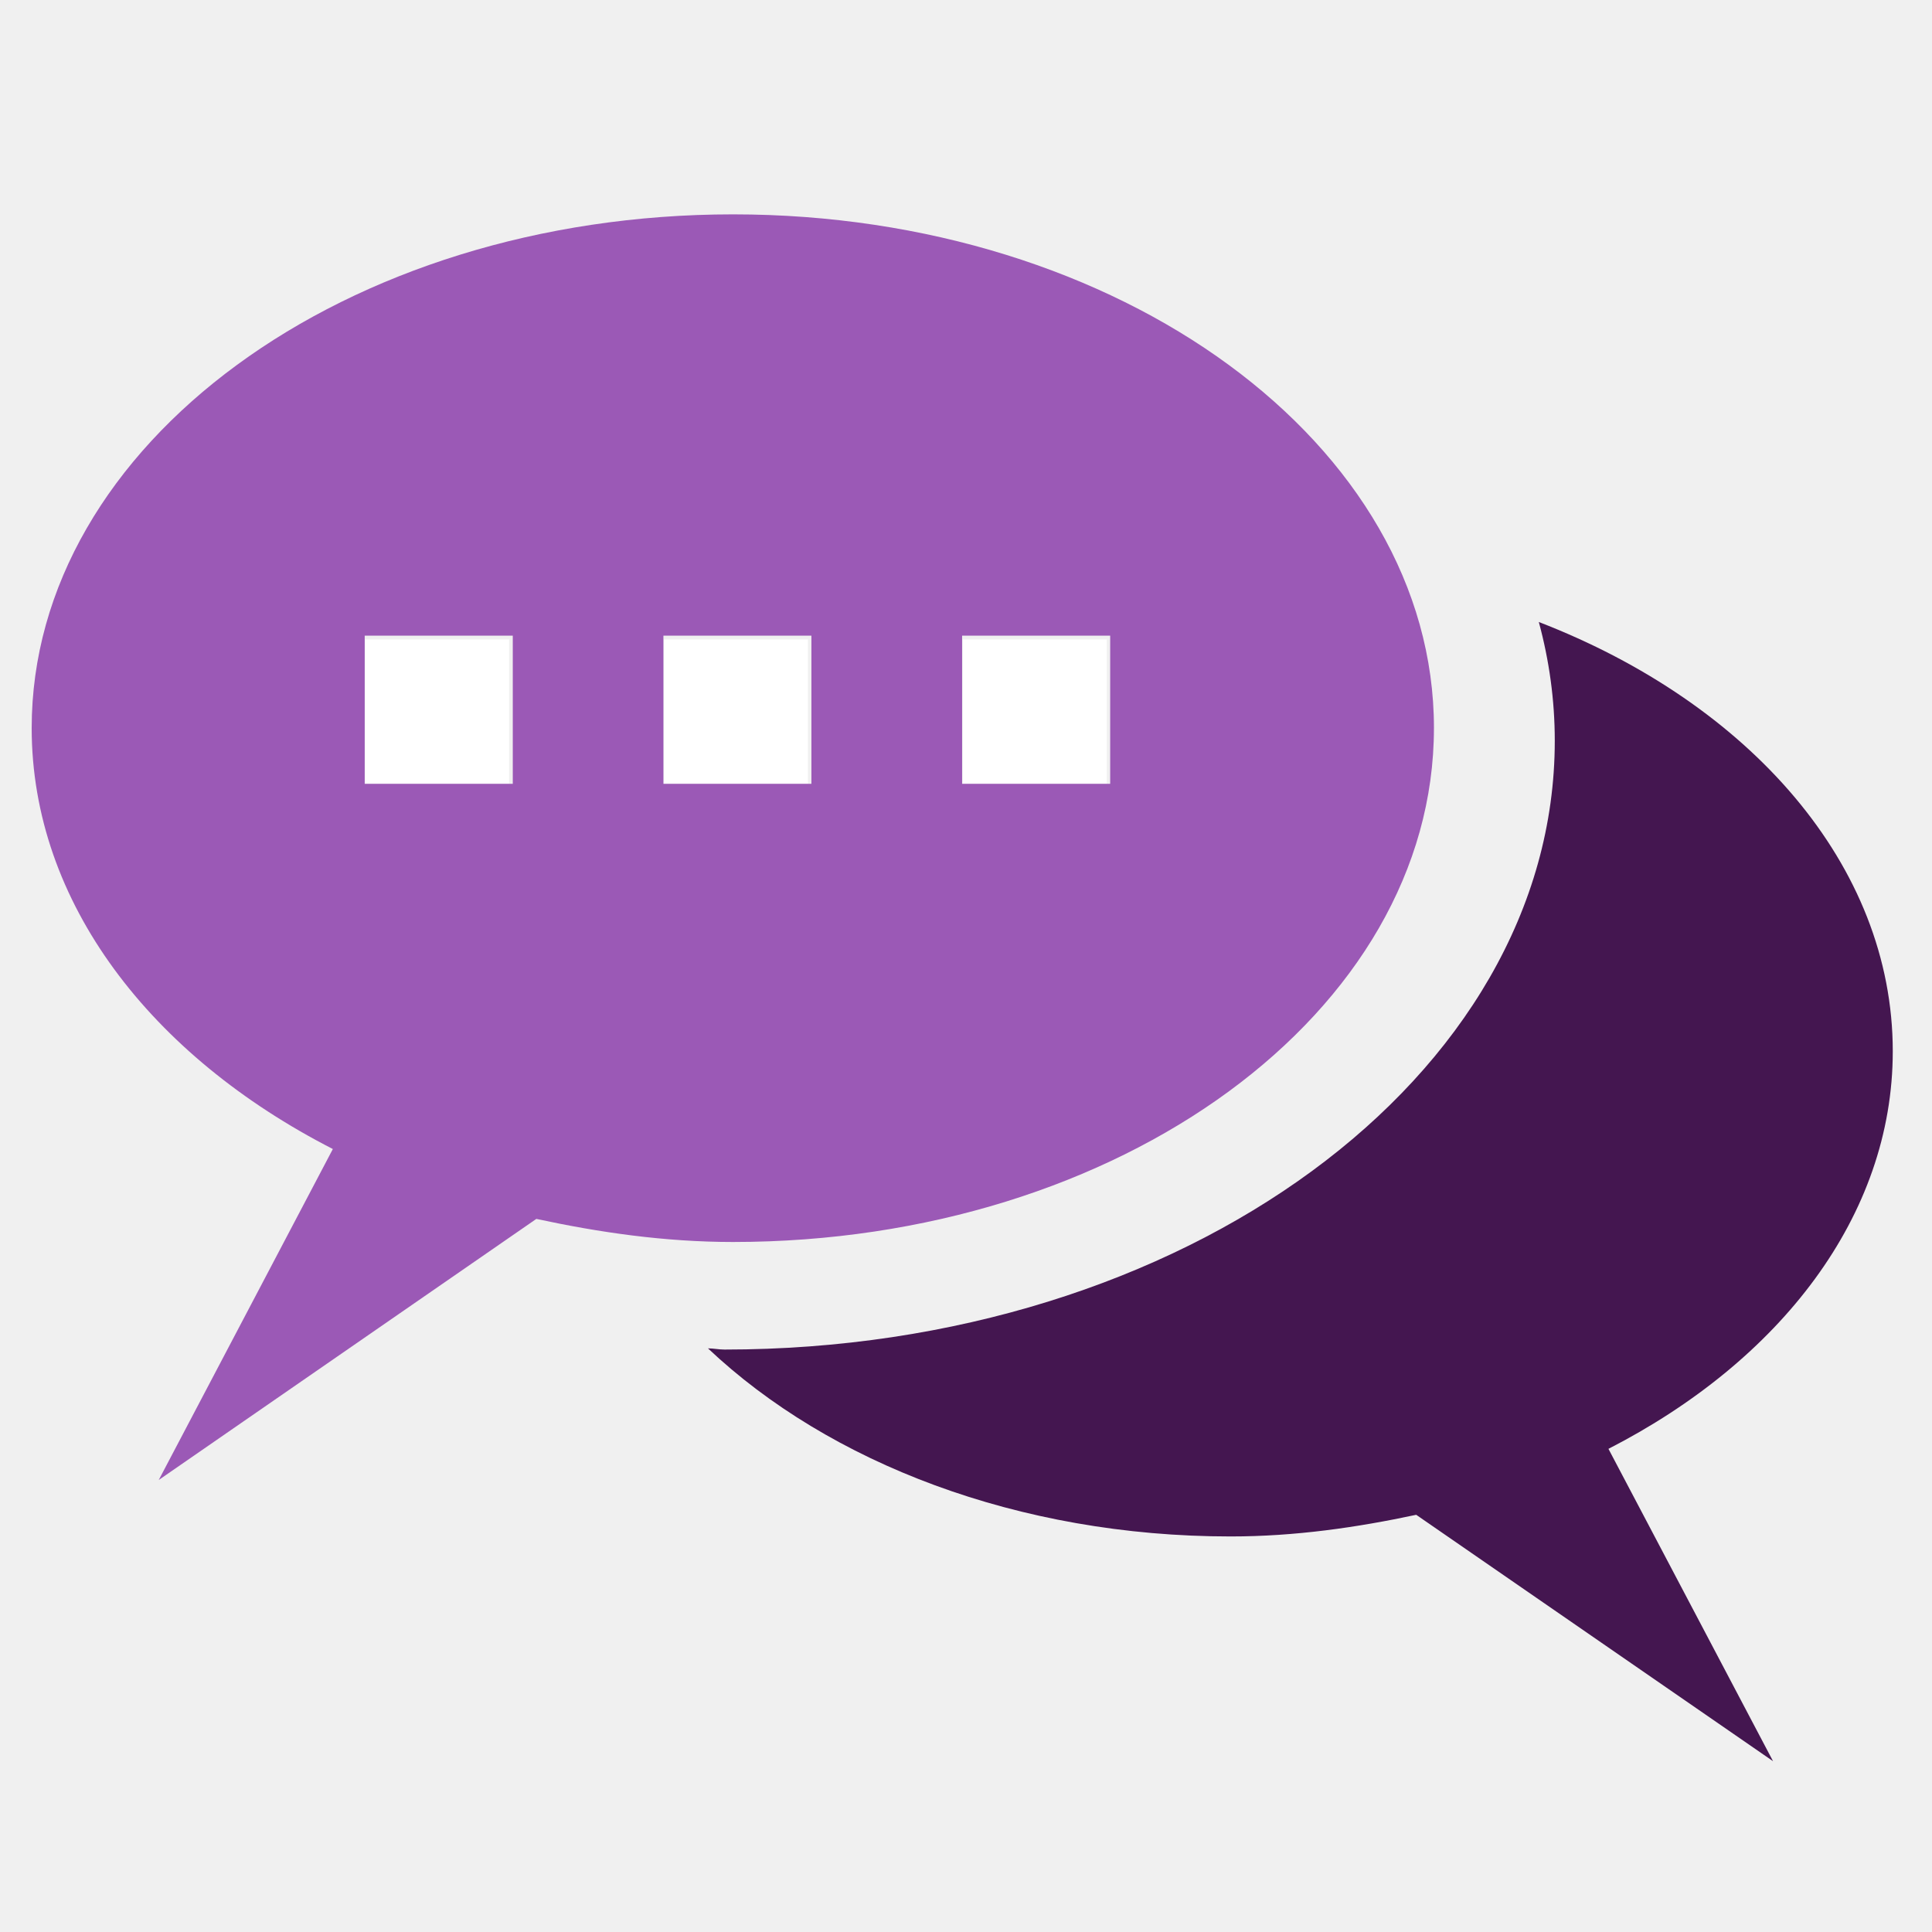
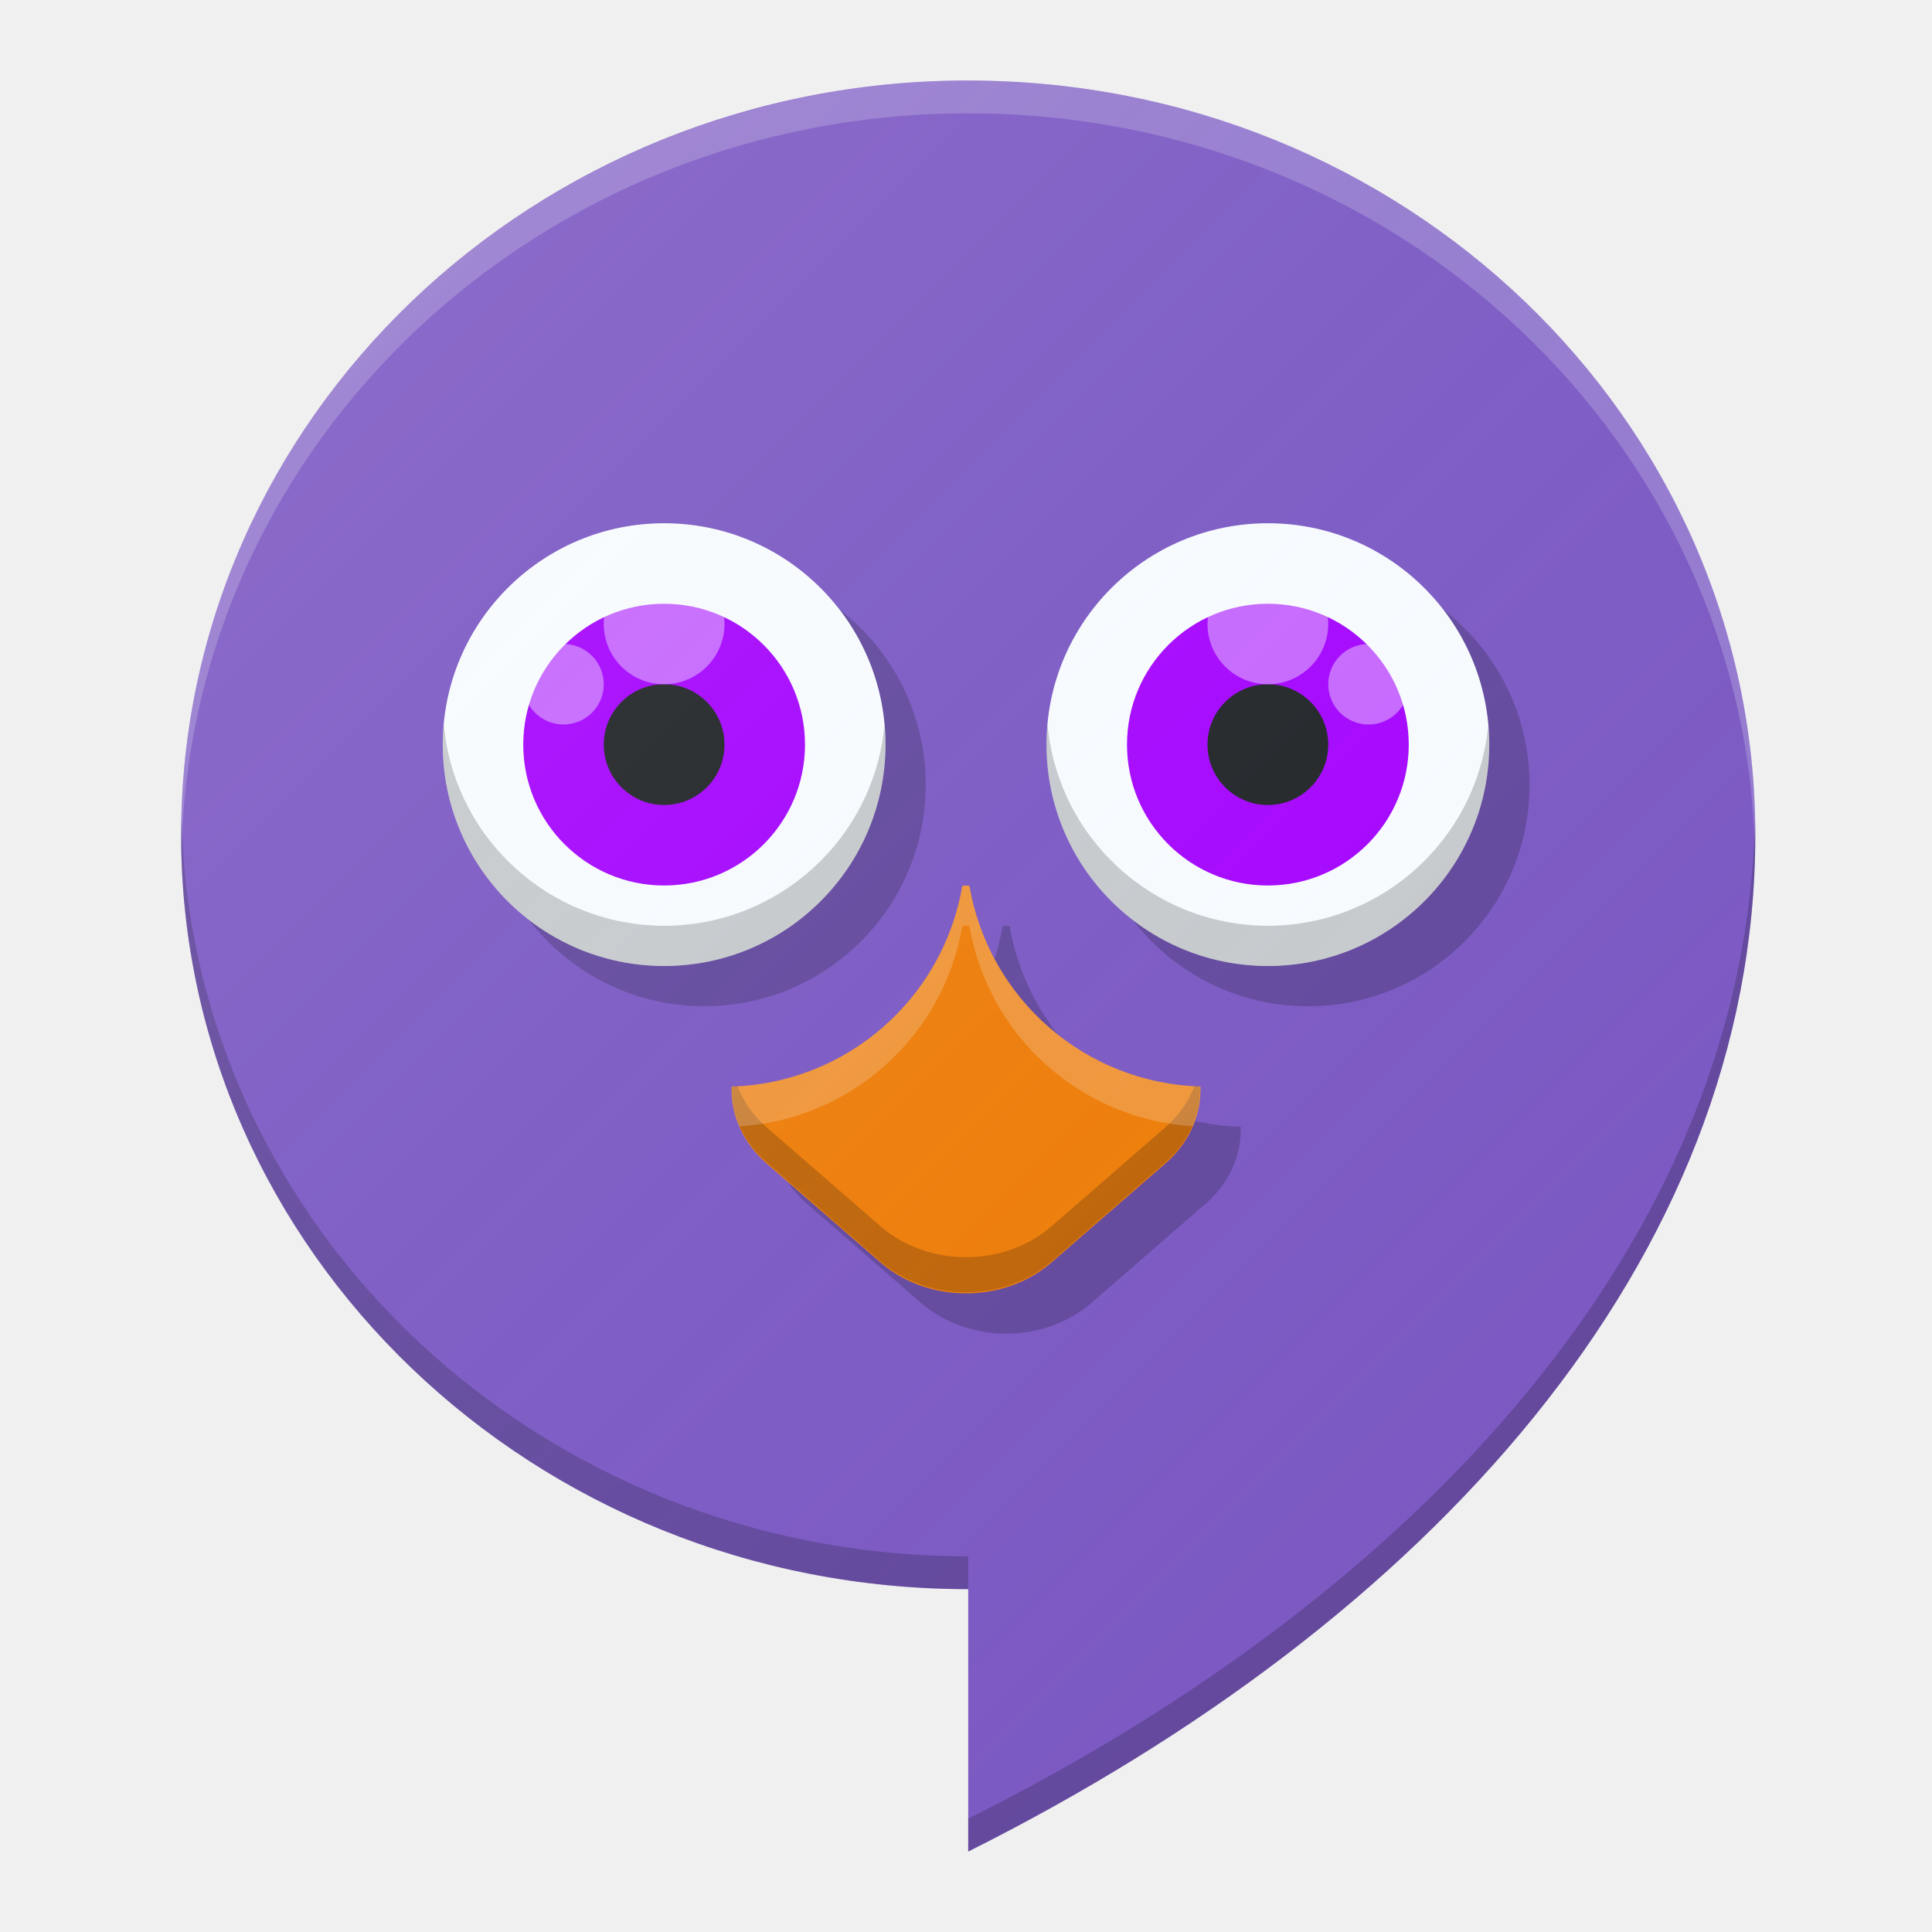
- <svg xmlns="http://www.w3.org/2000/svg" width="128" height="128" id="svg2" version="1.1">
+ <svg xmlns="http://www.w3.org/2000/svg" xmlns:xlink="http://www.w3.org/1999/xlink" width="48" height="48" viewBox="0 0 48 48" id="svg2" version="1.1">
  <defs id="defs4">
-     <linearGradient id="linearGradient4115">
-       <stop id="stop4117" offset="0" style="stop-color:#dcbff9;stop-opacity:1" />
-       <stop id="stop4119" offset="1" style="stop-color:#fdf7fd;stop-opacity:1" />
-     </linearGradient>
-     <linearGradient id="linearGradient857">
-       <stop style="stop-color:#933aeb;stop-opacity:1" offset="0" id="stop859" />
-       <stop style="stop-color:#df55e1;stop-opacity:1" offset="1" id="stop861" />
+     <linearGradient xlink:href="#linearGradient4165" id="linearGradient3378" gradientUnits="userSpaceOnUse" gradientTransform="matrix(0.9166667,0,0,0.9166725,2.000003,85.69081)" x1="-3.3818183e-06" y1="1004.362" x2="48" y2="1052.362" />
+     <linearGradient id="linearGradient4165">
+       <stop style="stop-color:#ffffff;stop-opacity:0.15" offset="0" id="stop4167" />
+       <stop style="stop-color:#177ed5;stop-opacity:0;" offset="1" id="stop4169" />
    </linearGradient>
  </defs>
-   <g id="layer1" transform="translate(0,-924.3622)">
-     <path d="m 95.003,972.598 c 0,-18.784 -20.779,-34.034 -46.436,-34.034 -25.684,0 -46.468,15.25 -46.468,34.034 0,11.567 7.921,21.731 19.953,27.89 l -11.535,21.927 25.017,-17.297 c 4.159,0.894 8.487,1.529 13.032,1.529 25.663,0 46.436,-15.244 46.436,-34.05 z m -61.03,3.693 h -9.81 v -9.815 h 9.81 v 9.815 z m 29.769,-9.815 h 9.81 v 9.815 h -9.81 v -9.815 z m -19.789,0 h 9.805 v 9.815 h -9.805 v -9.815 z" id="path3013" style="fill:#9b59b6;fill-opacity:1" />
-     <path d="m 125.401,994.012 c 0,-12.345 -9.508,-23.054 -23.451,-28.441 0.688,2.535 1.058,5.164 1.058,7.873 0,22.266 -24.605,40.33 -55.008,40.33 -0.376,0 -0.725,-0.079 -1.095,-0.079 8.016,7.572 20.53,12.461 34.621,12.461 4.297,0 8.376,-0.598 12.302,-1.434 l 23.641,16.324 -10.905,-20.694 c 11.366,-5.826 18.837,-15.424 18.837,-26.34 z" id="path3015" style="fill:#441650" />
-     <path style="fill:#ffffff;fill-opacity:1;fill-rule:nonzero;stroke:none" d="m 24.186,47.139 0,-4.773 4.773,0 4.773,0 0,4.773 0,4.773 -4.773,0 -4.773,0 0,-4.773 z" id="path3007" transform="translate(0,924.3622)" />
-     <path style="fill:#ffffff;fill-opacity:1;fill-rule:nonzero;stroke:none" d="m 43.985,47.139 0,-4.773 4.773,0 4.773,0 0,4.773 0,4.773 -4.773,0 -4.773,0 0,-4.773 z" id="path3009" transform="translate(0,924.3622)" />
-     <path style="fill:#ffffff;fill-opacity:1;fill-rule:nonzero;stroke:none" d="m 63.784,47.139 0,-4.773 4.773,0 4.773,0 0,4.773 0,4.773 -4.773,0 -4.773,0 0,-4.773 z" id="path3011" transform="translate(0,924.3622)" />
+   <g id="layer1" transform="translate(0,-1004.362)">
+     <path style="opacity:1;fill:#7e57c2;fill-opacity:1;stroke:none;stroke-opacity:1" d="m 24.055,1006.362 c -10.8,0 -19.555,8.39 -19.555,18.741 0,10.35 8.755,18.741 19.555,18.741 l 0,6.519 c 11.407,-5.704 19.555,-14.667 19.555,-25.259 0,-10.35 -8.755,-18.741 -19.555,-18.741 z" id="path4159" />
+     <path style="opacity:1;fill:#ffffff;fill-opacity:0.2;stroke:none;stroke-opacity:1" d="m 24.055,1006.362 c -10.8,0 -19.555,8.39 -19.555,18.741 0,0.137 0.008,0.272 0.011,0.407 0.227,-10.161 8.887,-18.333 19.544,-18.333 10.664,0 19.329,8.181 19.546,18.351 0.003,-0.142 0.009,-0.283 0.009,-0.425 0,-10.35 -8.755,-18.741 -19.555,-18.741 z" id="path4149" />
+     <path style="opacity:1;fill:#000000;fill-opacity:0.2;stroke:none;stroke-opacity:1" d="m 4.511,1024.696 c -0.003,0.136 -0.011,0.271 -0.011,0.407 0,10.35 8.755,18.741 19.555,18.741 l 0,-0.815 c -10.658,0 -19.317,-8.172 -19.544,-18.333 z m 39.09,0.017 c -0.215,10.407 -8.292,19.207 -19.546,24.834 l 0,0.815 c 11.407,-5.704 19.555,-14.667 19.555,-25.259 0,-0.131 -0.007,-0.26 -0.009,-0.39 z" id="path4154-3" />
+     <circle r="5.5" cy="1023.862" cx="17.5" id="circle4173" style="opacity:1;fill:#000000;fill-opacity:0.2;stroke:none;stroke-width:2;stroke-linecap:round;stroke-linejoin:round;stroke-miterlimit:4;stroke-dasharray:none;stroke-opacity:1" />
+     <circle style="opacity:1;fill:#ffffff;fill-opacity:1;stroke:none;stroke-width:2;stroke-linecap:round;stroke-linejoin:round;stroke-miterlimit:4;stroke-dasharray:none;stroke-opacity:1" id="path4161" cx="16.5" cy="1022.862" r="5.5" />
+     <circle style="opacity:1;fill:#aa00ff;fill-opacity:1;stroke:none;stroke-width:2;stroke-linecap:round;stroke-linejoin:round;stroke-miterlimit:4;stroke-dasharray:none;stroke-opacity:1" id="path4148" cx="16.5" cy="1022.862" r="3.5" />
+     <circle style="opacity:1;fill:#212121;fill-opacity:1;stroke:none;stroke-width:2;stroke-linecap:round;stroke-linejoin:round;stroke-miterlimit:4;stroke-dasharray:none;stroke-opacity:1" id="path4150" cx="16.5" cy="1022.862" r="1.5" />
+     <circle style="opacity:1;fill:#ffffff;fill-opacity:0.4;stroke:none;stroke-width:2;stroke-linecap:round;stroke-linejoin:round;stroke-miterlimit:4;stroke-dasharray:none;stroke-opacity:1" id="path4152" cx="16.5" cy="1019.862" r="1.5" />
+     <circle style="opacity:1;fill:#ffffff;fill-opacity:0.4;stroke:none;stroke-width:2;stroke-linecap:round;stroke-linejoin:round;stroke-miterlimit:4;stroke-dasharray:none;stroke-opacity:1" id="path4154" cx="14" cy="1021.362" r="1" />
+     <circle style="opacity:1;fill:#000000;fill-opacity:0.2;stroke:none;stroke-width:2;stroke-linecap:round;stroke-linejoin:round;stroke-miterlimit:4;stroke-dasharray:none;stroke-opacity:1" id="circle4175" cx="32.5" cy="1023.862" r="5.5" />
+     <circle r="5.5" cy="1022.862" cx="31.5" id="circle4169" style="opacity:1;fill:#ffffff;fill-opacity:1;stroke:none;stroke-width:2;stroke-linecap:round;stroke-linejoin:round;stroke-miterlimit:4;stroke-dasharray:none;stroke-opacity:1" />
+     <circle r="3.5" cy="1022.862" cx="-31.5" id="circle4162" style="opacity:1;fill:#aa00ff;fill-opacity:1;stroke:none;stroke-width:2;stroke-linecap:round;stroke-linejoin:round;stroke-miterlimit:4;stroke-dasharray:none;stroke-opacity:1" transform="scale(-1,1)" />
+     <path id="path4171" d="M 26.025,1022.348 A 5.5,5.5 0 0 0 26,1022.862 a 5.5,5.5 0 0 0 5.5,5.5 5.5,5.5 0 0 0 5.5,-5.5 5.5,5.5 0 0 0 -0.025,-0.486 5.5,5.5 0 0 1 -5.475,4.986 5.5,5.5 0 0 1 -5.475,-5.014 z" style="opacity:1;fill:#000000;fill-opacity:0.2;stroke:none;stroke-width:2;stroke-linecap:round;stroke-linejoin:round;stroke-miterlimit:4;stroke-dasharray:none;stroke-opacity:1" />
+     <circle r="1.5" cy="1022.862" cx="-31.5" id="circle4164" style="opacity:1;fill:#212121;fill-opacity:1;stroke:none;stroke-width:2;stroke-linecap:round;stroke-linejoin:round;stroke-miterlimit:4;stroke-dasharray:none;stroke-opacity:1" transform="scale(-1,1)" />
+     <circle r="1.5" cy="1019.862" cx="-31.5" id="circle4166" style="opacity:1;fill:#ffffff;fill-opacity:0.4;stroke:none;stroke-width:2;stroke-linecap:round;stroke-linejoin:round;stroke-miterlimit:4;stroke-dasharray:none;stroke-opacity:1" transform="scale(-1,1)" />
+     <circle r="1" cy="1021.362" cx="-34" id="circle4168" style="opacity:1;fill:#ffffff;fill-opacity:0.4;stroke:none;stroke-width:2;stroke-linecap:round;stroke-linejoin:round;stroke-miterlimit:4;stroke-dasharray:none;stroke-opacity:1" transform="scale(-1,1)" />
+     <path id="path4170" d="m 25,1027.362 c -0.031,0 -0.061,0.01 -0.092,0.01 a 6,6 0 0 1 -5.73,4.986 c -0.022,0.69 0.265,1.386 0.873,1.914 l 2.828,2.457 c 1.175,1.021 3.067,1.021 4.242,0 l 2.828,-2.457 c 0.61,-0.529 0.898,-1.225 0.875,-1.916 a 6,6 0 0 1 -5.738,-4.984 c -0.029,-7e-4 -0.057,-0.01 -0.086,-0.01 z" style="opacity:1;fill:#000000;fill-opacity:0.2;stroke:none;stroke-width:2;stroke-linecap:round;stroke-linejoin:round;stroke-miterlimit:4;stroke-dasharray:none;stroke-opacity:1" />
+     <path style="opacity:1;fill:#f57c00;fill-opacity:1;stroke:none;stroke-width:2;stroke-linecap:round;stroke-linejoin:round;stroke-miterlimit:4;stroke-dasharray:none;stroke-opacity:1" d="m 24,1026.362 c -0.031,0 -0.061,0.01 -0.092,0.01 a 6,6 0 0 1 -5.73,4.986 c -0.022,0.69 0.265,1.386 0.873,1.914 l 2.828,2.457 c 1.175,1.021 3.067,1.021 4.242,0 l 2.828,-2.457 c 0.61,-0.529 0.898,-1.225 0.875,-1.916 a 6,6 0 0 1 -5.738,-4.984 c -0.029,-7e-4 -0.057,-0.01 -0.086,-0.01 z" id="rect4170" />
+     <path style="opacity:1;fill:#000000;fill-opacity:0.2;stroke:none;stroke-width:2;stroke-linecap:round;stroke-linejoin:round;stroke-miterlimit:4;stroke-dasharray:none;stroke-opacity:1" d="m 29.676,1031.345 c -0.141,0.376 -0.382,0.73 -0.727,1.029 l -2.828,2.457 c -1.175,1.021 -3.067,1.021 -4.242,0 l -2.828,-2.457 c -0.344,-0.299 -0.583,-0.651 -0.725,-1.025 a 6,6 0 0 1 -0.133,0.01 c -7.92e-4,0.037 -0.009,0.073 -0.008,0.109 0.001,0.074 0.009,0.148 0.018,0.223 0.017,0.139 0.044,0.278 0.088,0.414 0.011,0.037 0.022,0.073 0.035,0.109 0.141,0.376 0.379,0.731 0.725,1.031 l 2.828,2.457 c 0.588,0.51 1.354,0.766 2.121,0.766 0.767,0 1.533,-0.255 2.121,-0.766 l 2.828,-2.457 c 0.349,-0.303 0.588,-0.661 0.729,-1.041 0.01,-0.028 0.019,-0.056 0.027,-0.084 0.048,-0.145 0.076,-0.294 0.094,-0.443 0.007,-0.066 0.014,-0.131 0.016,-0.197 0.001,-0.041 -0.007,-0.082 -0.008,-0.123 a 6,6 0 0 1 -0.131,-0.01 z" id="path4179" />
+     <path style="opacity:1;fill:#ffffff;fill-opacity:0.2;stroke:none;stroke-width:2;stroke-linecap:round;stroke-linejoin:round;stroke-miterlimit:4;stroke-dasharray:none;stroke-opacity:1" d="M 24 22 C 23.969 22 23.939 22.01 23.908 22.01 A 6 6 0 0 1 18.178 26.996 C 18.167 27.331 18.233 27.667 18.369 27.984 A 6 6 0 0 0 23.908 23.01 C 23.939 23.01 23.969 23 24 23 C 24.029 23 24.057 23.009 24.086 23.01 A 6 6 0 0 0 29.635 27.979 C 29.77 27.662 29.835 27.327 29.824 26.994 A 6 6 0 0 1 24.086 22.01 C 24.057 22.009 24.029 22 24 22 z " transform="translate(0,1004.362)" id="path4160" />
+     <path style="opacity:1;fill:#000000;fill-opacity:0.2;stroke:none;stroke-width:2;stroke-linecap:round;stroke-linejoin:round;stroke-miterlimit:4;stroke-dasharray:none;stroke-opacity:1" d="M 11.025 17.986 A 5.5 5.5 0 0 0 11 18.5 A 5.5 5.5 0 0 0 16.5 24 A 5.5 5.5 0 0 0 22 18.5 A 5.5 5.5 0 0 0 21.975 18.014 A 5.5 5.5 0 0 1 16.5 23 A 5.5 5.5 0 0 1 11.025 17.986 z " transform="translate(0,1004.362)" id="circle4163" />
+     <path style="fill:url(#linearGradient3378);fill-opacity:1;stroke:none;stroke-width:2;stroke-linecap:round;stroke-linejoin:round;stroke-miterlimit:4;stroke-dasharray:none;stroke-opacity:1" d="m 24.027,1006.364 c -0.646,8e-4 -1.284,0.034 -1.914,0.094 a 22,22 0 0 0 -0.225,0.027 C 12.11,1007.52 4.5,1015.455 4.5,1025.102 c 0,10.35 8.754,18.742 19.555,18.742 l 0,6.516 a 22,22 0 0 0 0.004,0 c 11.405,-5.704 19.553,-14.666 19.553,-25.258 0,-9.056 -6.704,-16.612 -15.615,-18.359 a 22,22 0 0 0 -0.008,0 c -0.618,-0.121 -1.247,-0.21 -1.885,-0.273 a 22,22 0 0 0 -2.076,-0.103 z" id="circle3374" />
  </g>
</svg>
